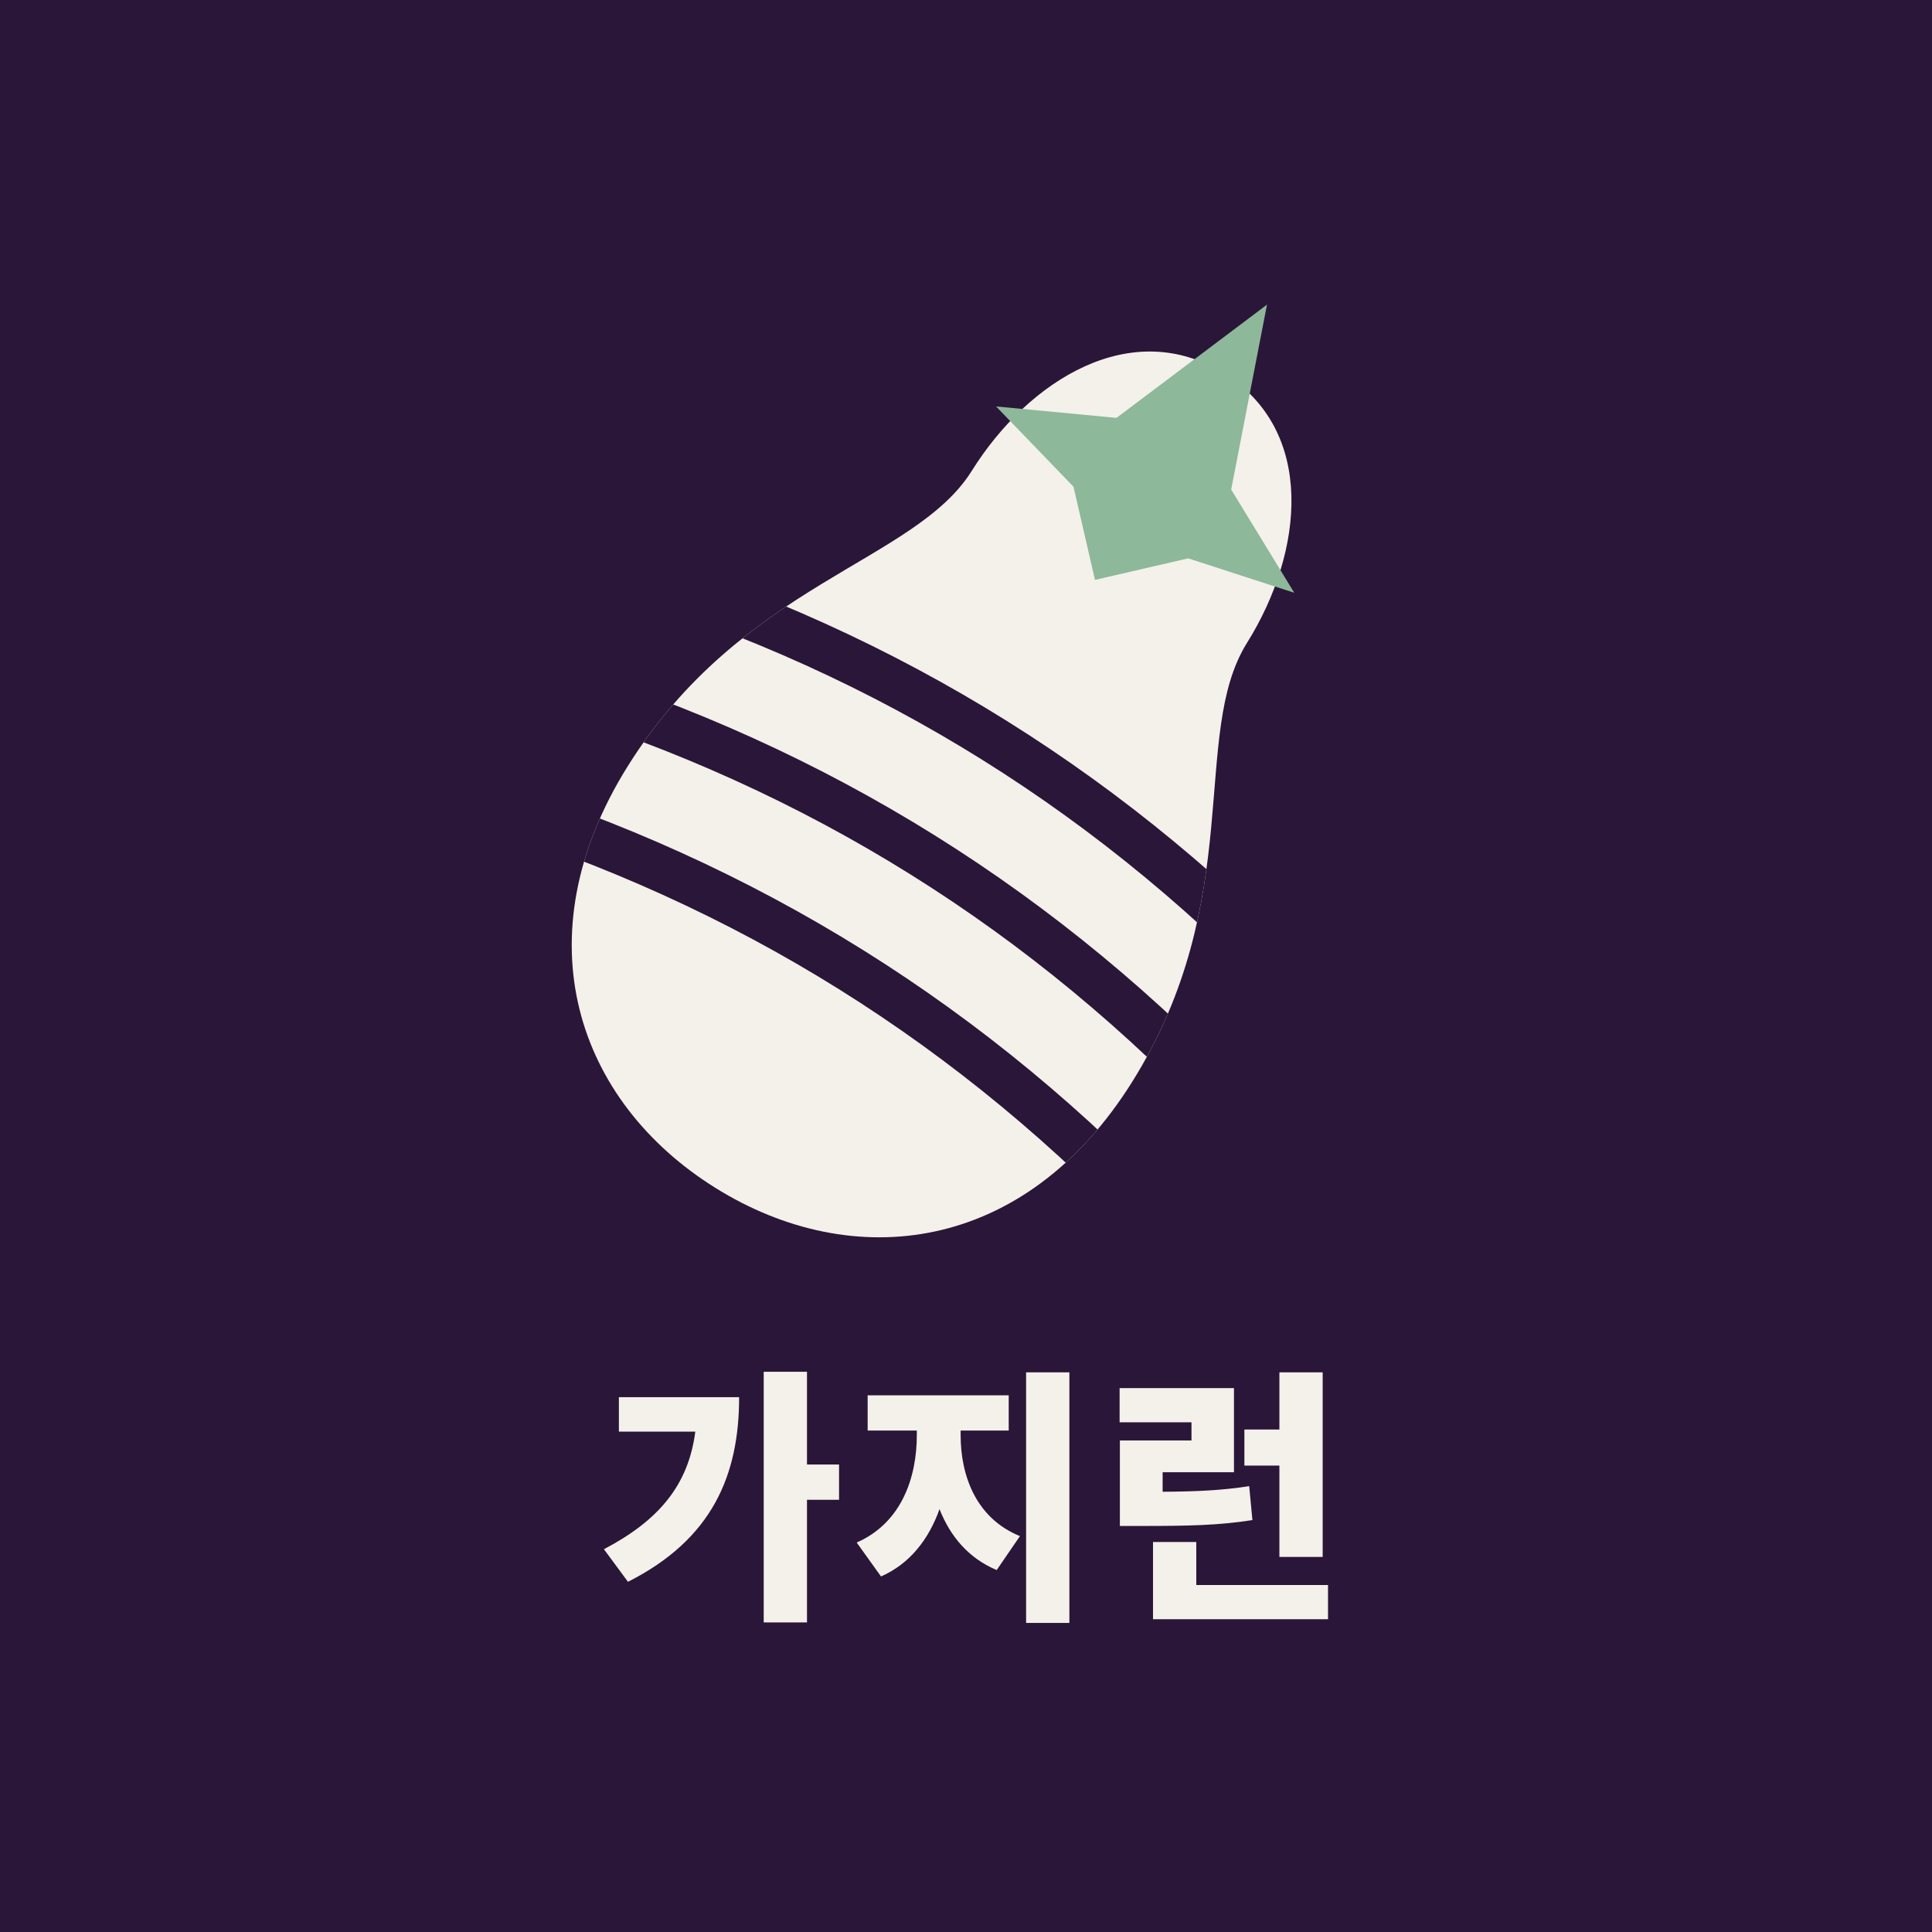
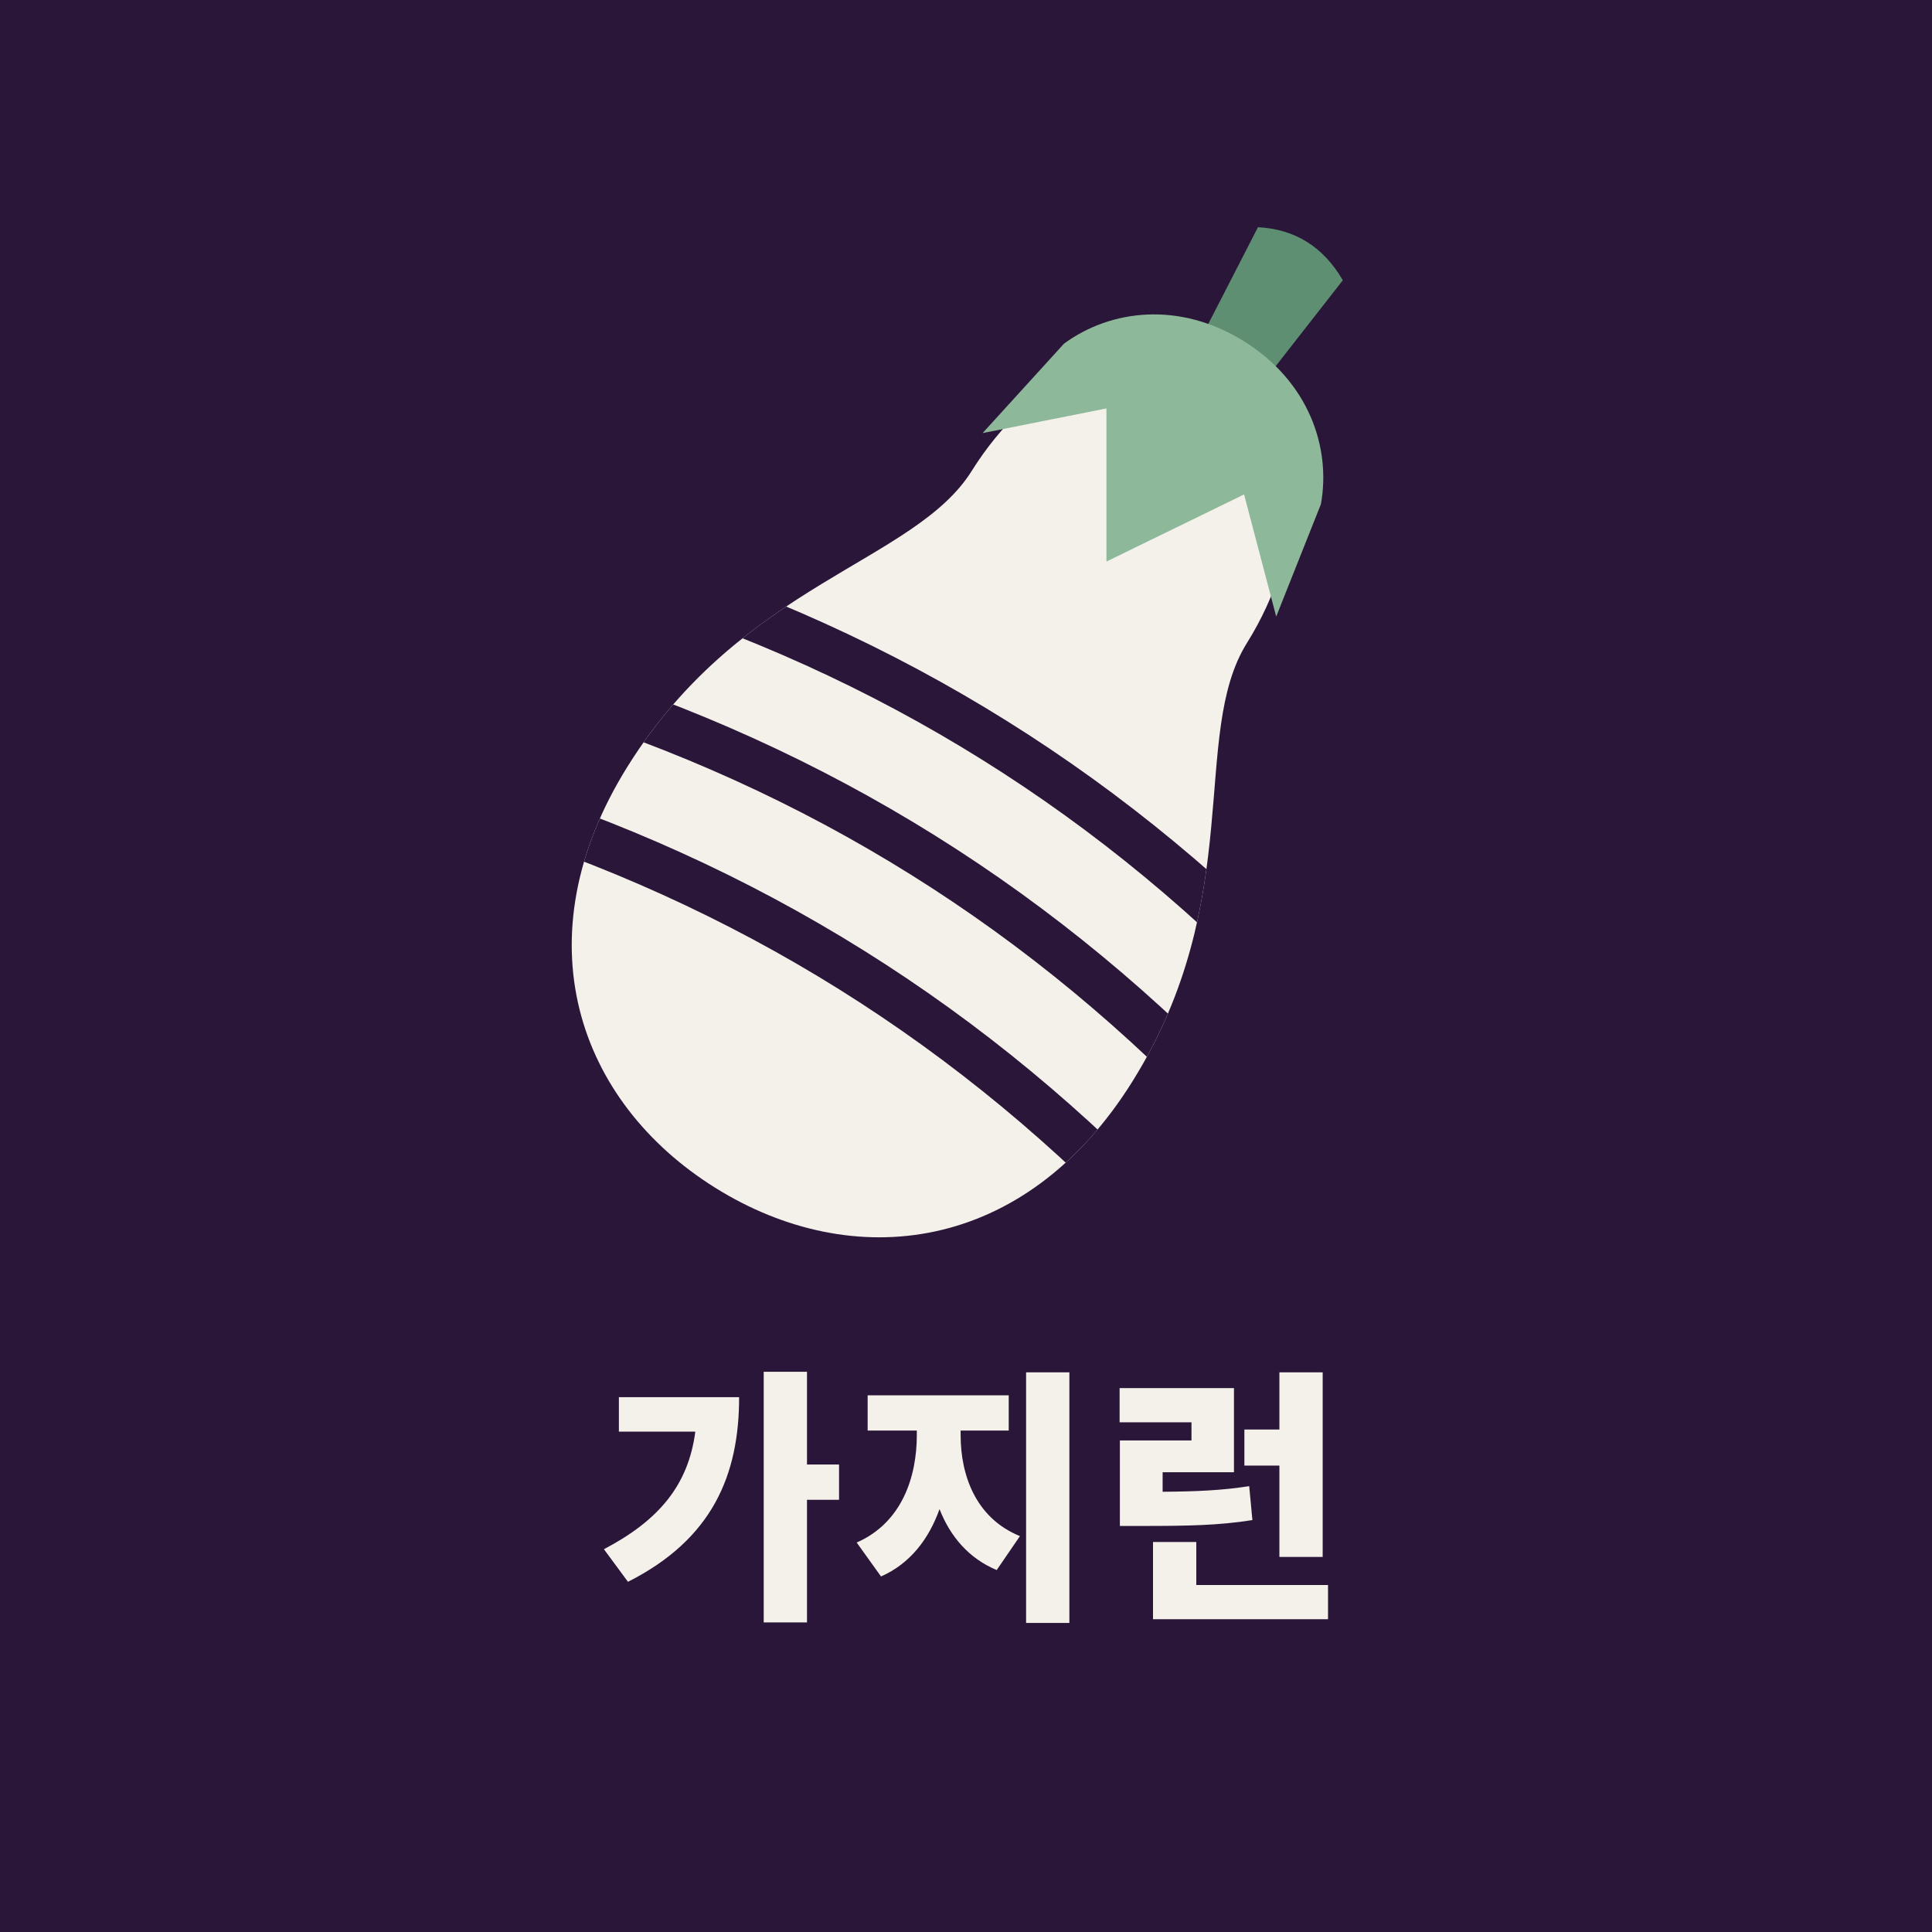
<svg xmlns="http://www.w3.org/2000/svg" viewBox="0 0 100 100">
  <rect width="100" height="100" fill="#2A1638" />
  <defs>
    <clipPath id="bm">
      <path d="M50 22C58 22 62 30 62 38C62 46 72 54 72 70C72 85 62 93 50 93C38 93 28 85 28 70C28 54 38 46 38 38C38 30 42 22 50 22Z" />
    </clipPath>
  </defs>
  <g transform="translate(15.00 0.10) scale(0.7)">
    <g transform="rotate(32 50 58)">
      <path d="M50 22C58 22 62 30 62 38C62 46 72 54 72 70C72 85 62 93 50 93C38 93 28 85 28 70C28 54 38 46 38 38C38 30 42 22 50 22Z" fill="#F4F0EA" />
      <g clip-path="url(#bm)" fill="none" stroke="#2A1638" stroke-width="3.4">
        <path d="M20 58Q50 50 80 58" />
        <path d="M20 68Q50 60 80 68" />
        <path d="M20 78Q50 70 80 78" />
      </g>
-       <path d="M37 33L45 29L50 16L55 29L63 33L55 35L50 40L45 35Z" fill="#8DB89A" />
+       <path d="M47.2 21L46.4 11.5Q50 9.5 53.8 11.5L52.8 21Z" fill="#5E8F72" />
+       <path d="M50 19.2C55.6 19.2 59.6 22.4 61.2 26.4L62.8 35.2L56 28.8L50 38.4L44 28.8L37.2 35.2L38.8 26.4C40.4 22.4 44.4 19.2 50 19.2Z" fill="#8DB89A" />
    </g>
  </g>
  <g transform="translate(31.01 82.69) scale(0.01383)" fill="#F4F0EA">
    <path d="M616 -845V93H778V-366H898V-498H778V-845ZM74 -750V-621H360C334 -421 224 -289 18 -181L108 -59C425 -219 524 -460 524 -750Z M1598.0 -843V95H1760.0V-843ZM1005.0 -757V-625H1189.0V-608C1189.0 -451 1133.0 -280 964.0 -206L1055.0 -79C1164.0 -127 1234.0 -219 1274.0 -331C1314.0 -229 1383.0 -147 1488.0 -103L1575.0 -230C1408.0 -298 1353.0 -460 1353.0 -608V-625H1533.0V-757Z M1948.0 -784V-656H2217.0V-588H1949.0V-268H2029.0C2204.0 -268 2319.0 -270 2445.0 -290L2433.0 -417C2330.0 -401 2237.0 -397 2109.0 -396V-469H2376.0V-784ZM2415.0 -629V-494H2546.0V-152H2708.0V-843H2546.0V-629ZM2073.0 -208V81H2728.0V-47H2235.0V-208Z" />
  </g>
</svg>
